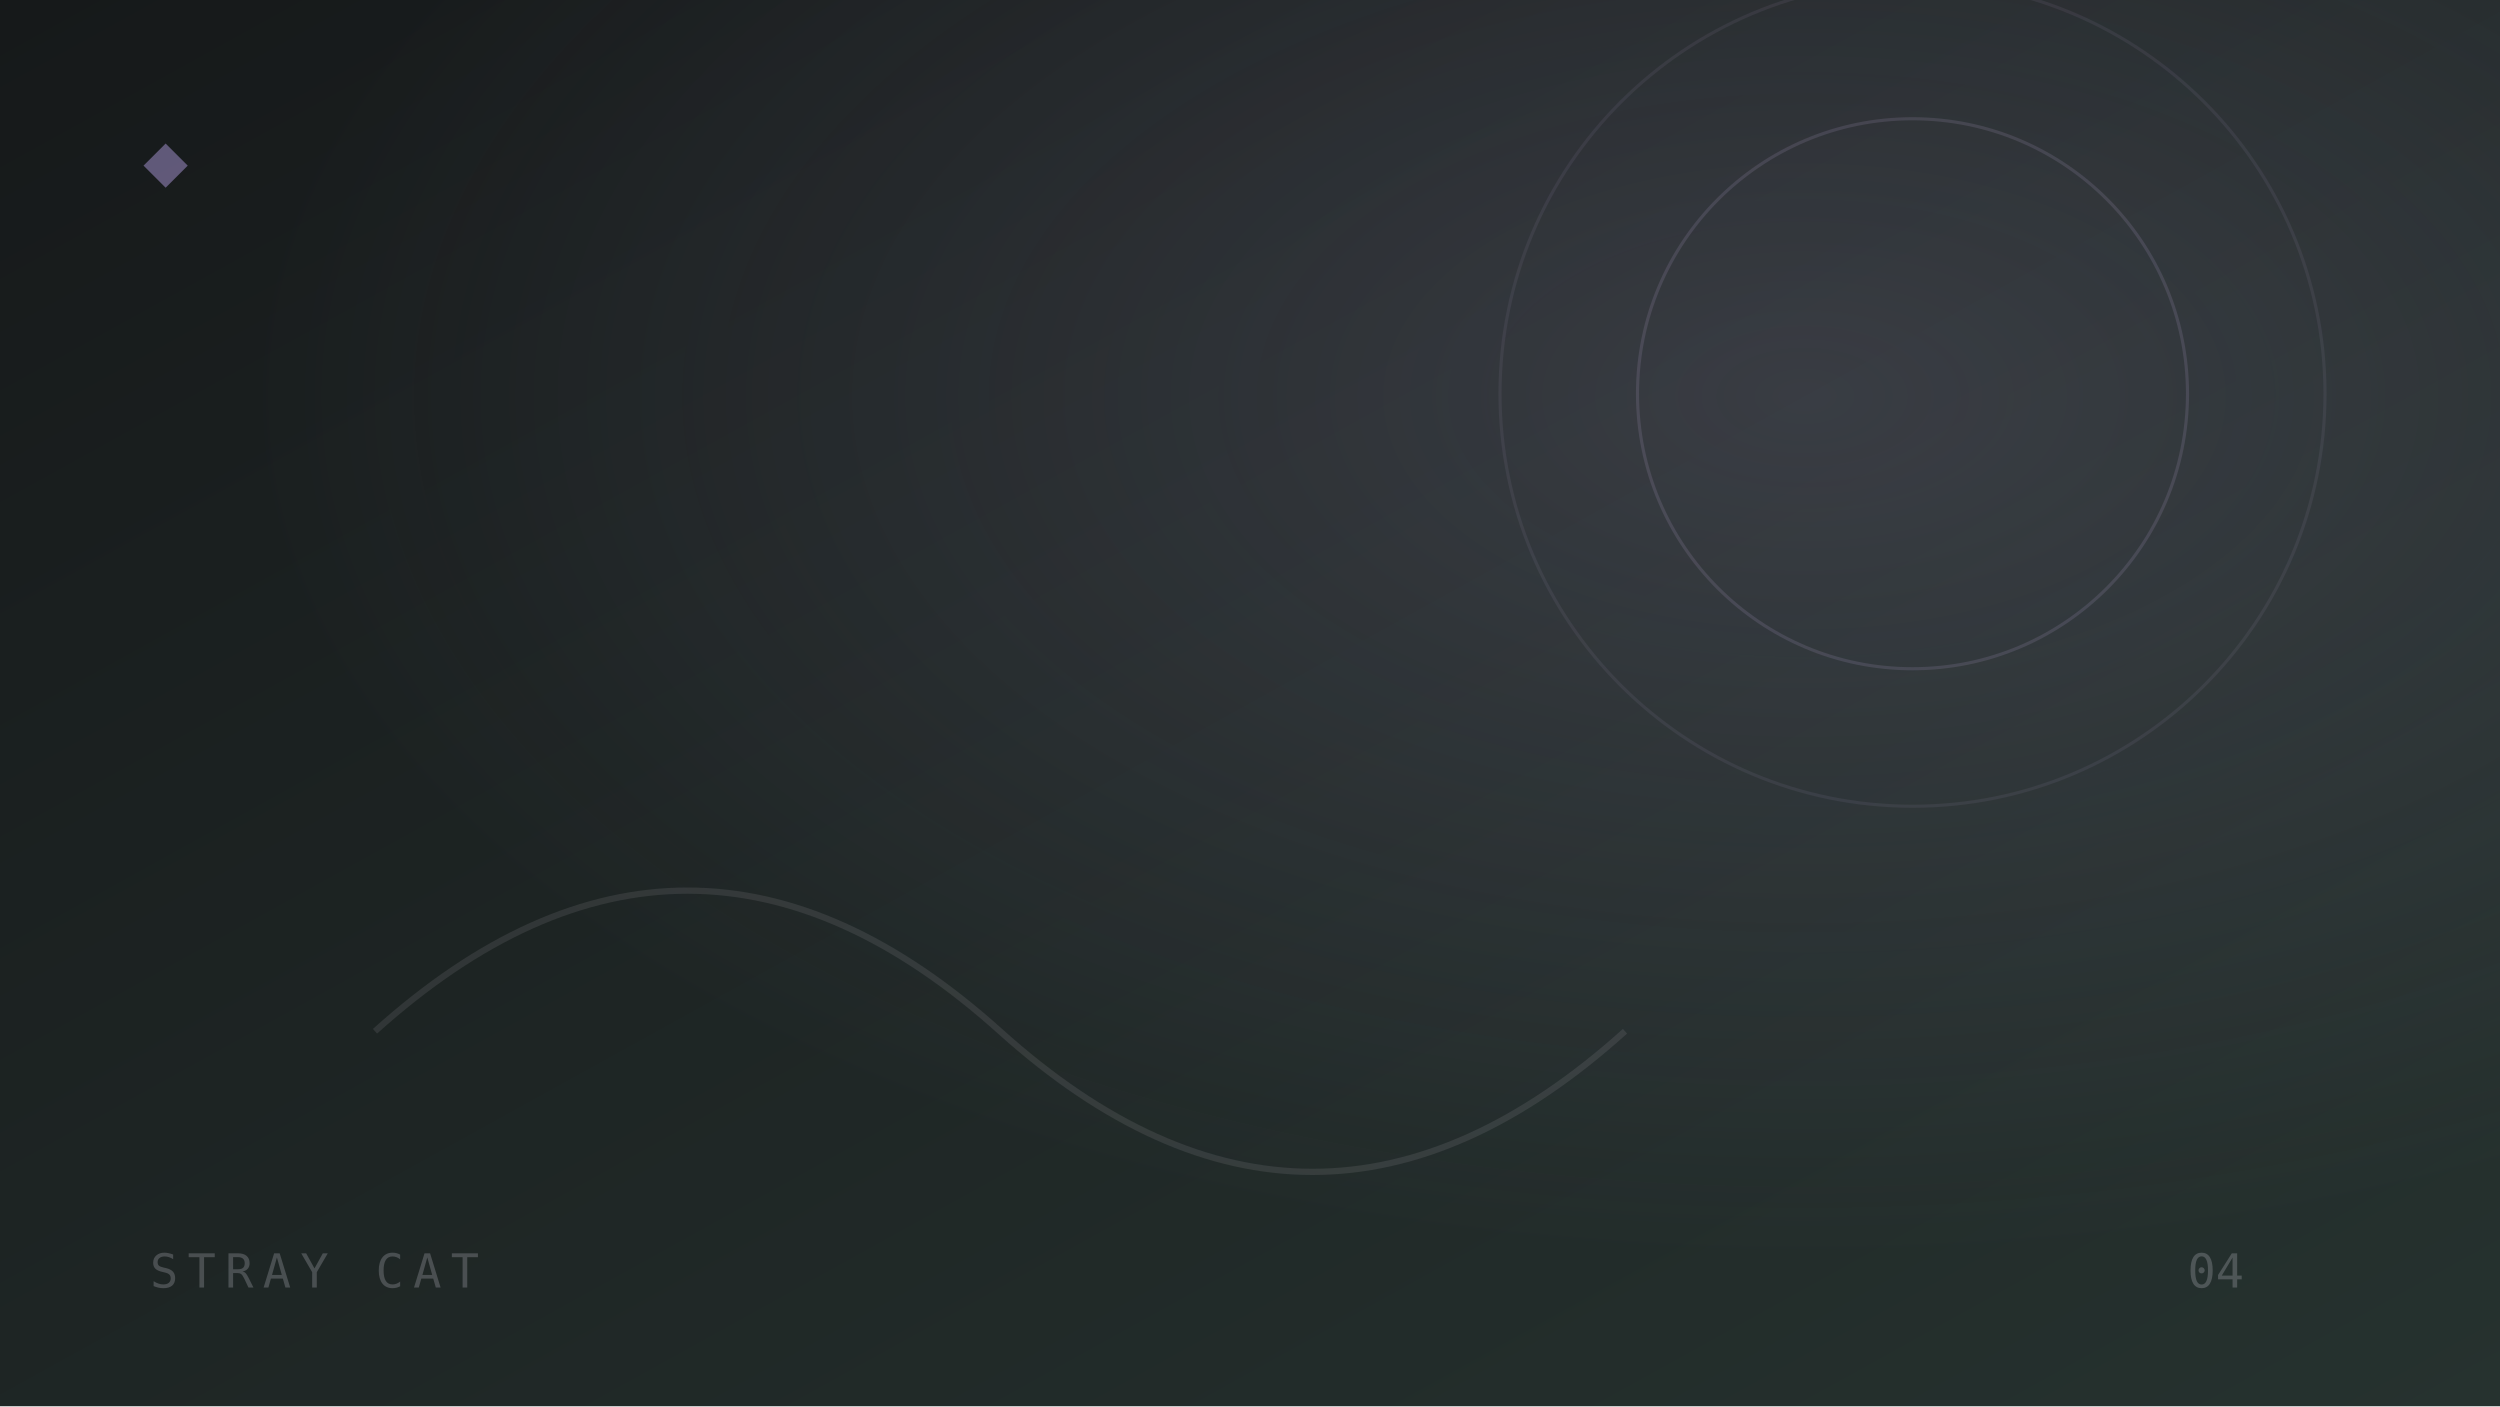
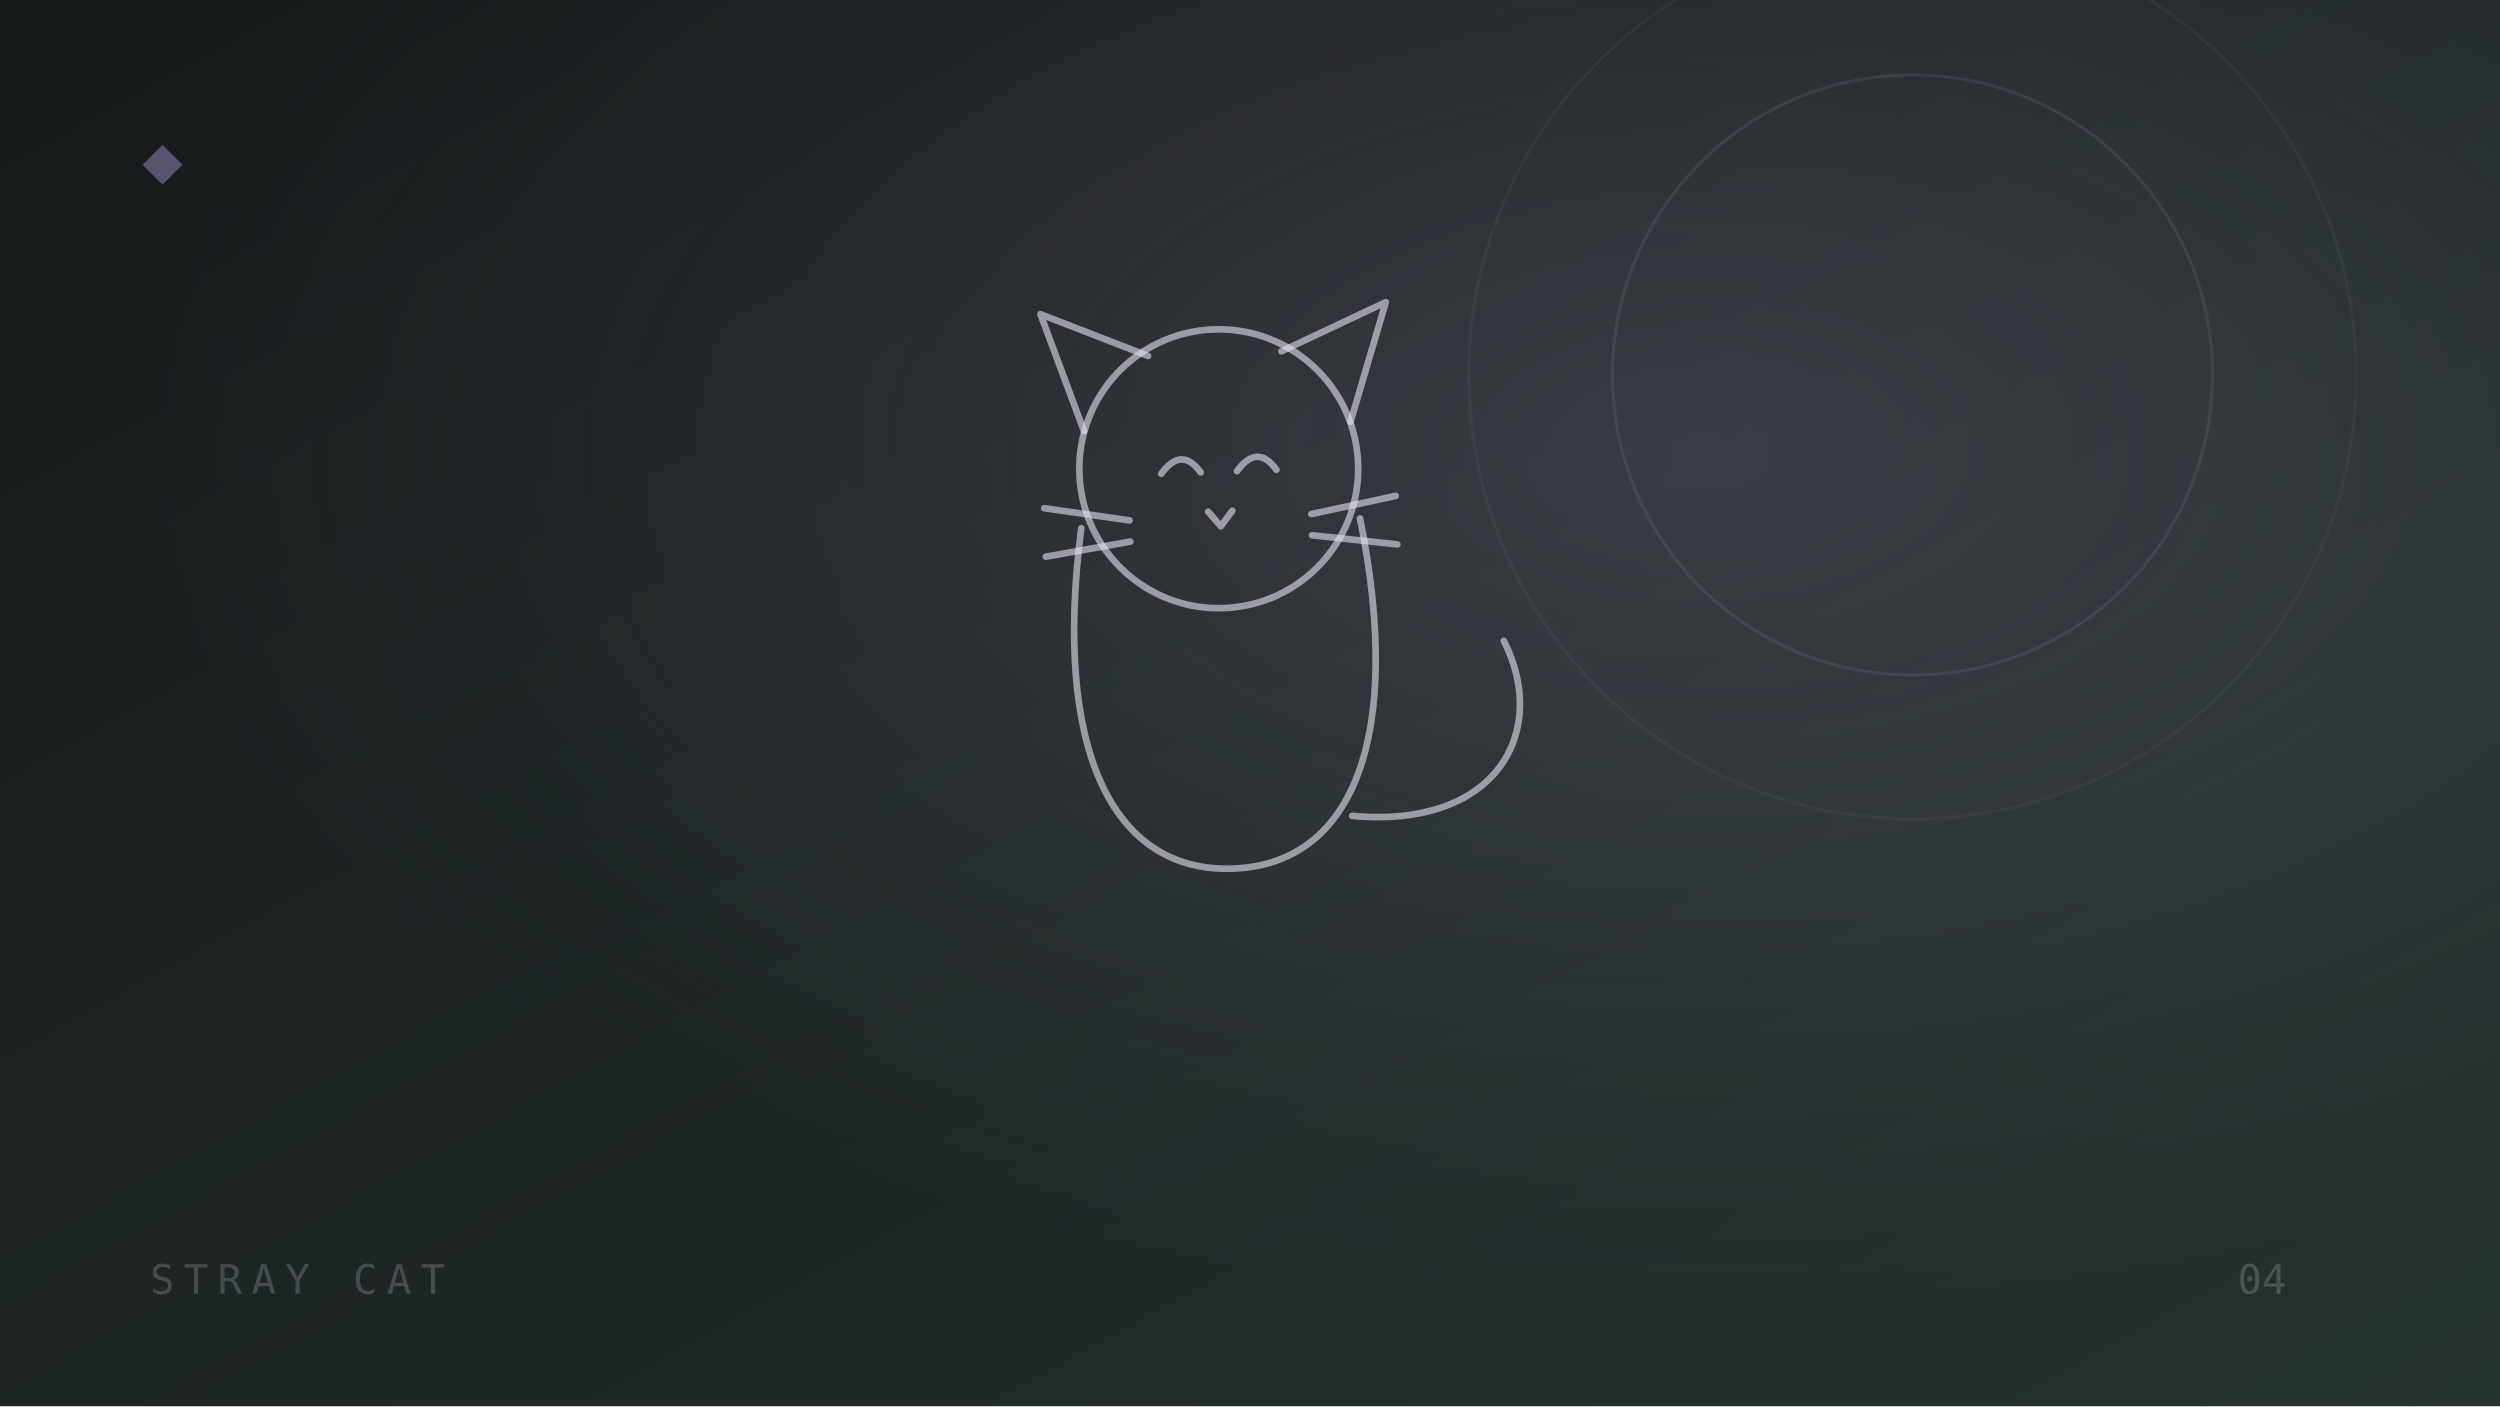
<svg xmlns="http://www.w3.org/2000/svg" width="800" height="450" viewBox="0 0 800 450">
  <defs>
-     <linearGradient id="g" x1="0" y1="0" x2="1" y2="1">
+     <linearGradient id="bg" x1="0" y1="0" x2="1" y2="1">
      <stop offset="0%" stop-color="#16191a" />
      <stop offset="100%" stop-color="#26322f" />
    </linearGradient>
-     <radialGradient id="r" cx="0.72" cy="0.28" r="0.62">
+     <radialGradient id="glow" cx="0.68" cy="0.32" r="0.62">
      <stop offset="0%" stop-color="#c9b8e8" stop-opacity="0.16" />
      <stop offset="100%" stop-color="#c9b8e8" stop-opacity="0" />
    </radialGradient>
  </defs>
-   <rect width="800" height="450" fill="url(#g)" />
-   <rect width="800" height="450" fill="url(#r)" />
-   <circle cx="612" cy="126" r="88" fill="none" stroke="#c9b8e8" stroke-opacity="0.14" stroke-width="1" />
-   <circle cx="612" cy="126" r="132" fill="none" stroke="#c9b8e8" stroke-opacity="0.08" stroke-width="1" />
-   <path d="M120 330 Q220 240 320 330 T520 330" fill="none" stroke="#e6e1ee" stroke-opacity="0.10" stroke-width="2" />
-   <rect x="48" y="48" width="10" height="10" fill="#9d8cc4" fill-opacity="0.55" transform="rotate(45 53 53)" />
-   <text x="48" y="412" font-family="monospace" font-size="15" fill="#e6e1ee" fill-opacity="0.22" letter-spacing="3">STRAY CAT</text>
-   <text x="700" y="412" font-family="monospace" font-size="15" fill="#e6e1ee" fill-opacity="0.22">04</text>
+   <rect width="800" height="450" fill="url(#bg)" />
+   <rect width="800" height="450" fill="url(#glow)" />
+   <circle cx="612" cy="120" r="96" fill="none" stroke="#c9b8e8" stroke-opacity="0.10" />
+   <circle cx="612" cy="120" r="142" fill="none" stroke="#c9b8e8" stroke-opacity="0.05" />
+   <g transform="translate(390,150) scale(0.97) rotate(-2)" fill="none" stroke="#e6e1ee" stroke-width="2.2" stroke-opacity="0.60" stroke-linecap="round" stroke-linejoin="round">
+     <path d="M-44 -14 L-57 -53 L-22 -38" />
+     <path d="M44 -14 L57 -53 L22 -38" />
+     <circle cx="0" cy="0" r="46" />
+     <path d="M-46 18 C-58 90 -40 132 0 132 C40 132 58 90 46 18" />
+     <path d="M40 116 C88 122 106 90 92 60" />
+     <path d="M-19 1 q7 -9 13 0" />
+     <path d="M6 1 q7 -9 13 0" />
+     <path d="M-4 14 l4 5 l4 -5" />
+     <path d="M-30 16 L-58 11 M-30 23 L-58 27" />
+     <path d="M30 16 L58 11 M30 23 L58 27" />
+   </g>
+   <rect x="48" y="48" width="9" height="9" fill="#9d8cc4" fill-opacity="0.5" transform="rotate(45 52 52)" />
+   <text x="48" y="414" font-family="monospace" font-size="13" fill="#e6e1ee" fill-opacity="0.20" letter-spacing="3">STRAY CAT</text>
+   <text x="716" y="414" font-family="monospace" font-size="13" fill="#e6e1ee" fill-opacity="0.20">04</text>
</svg>
